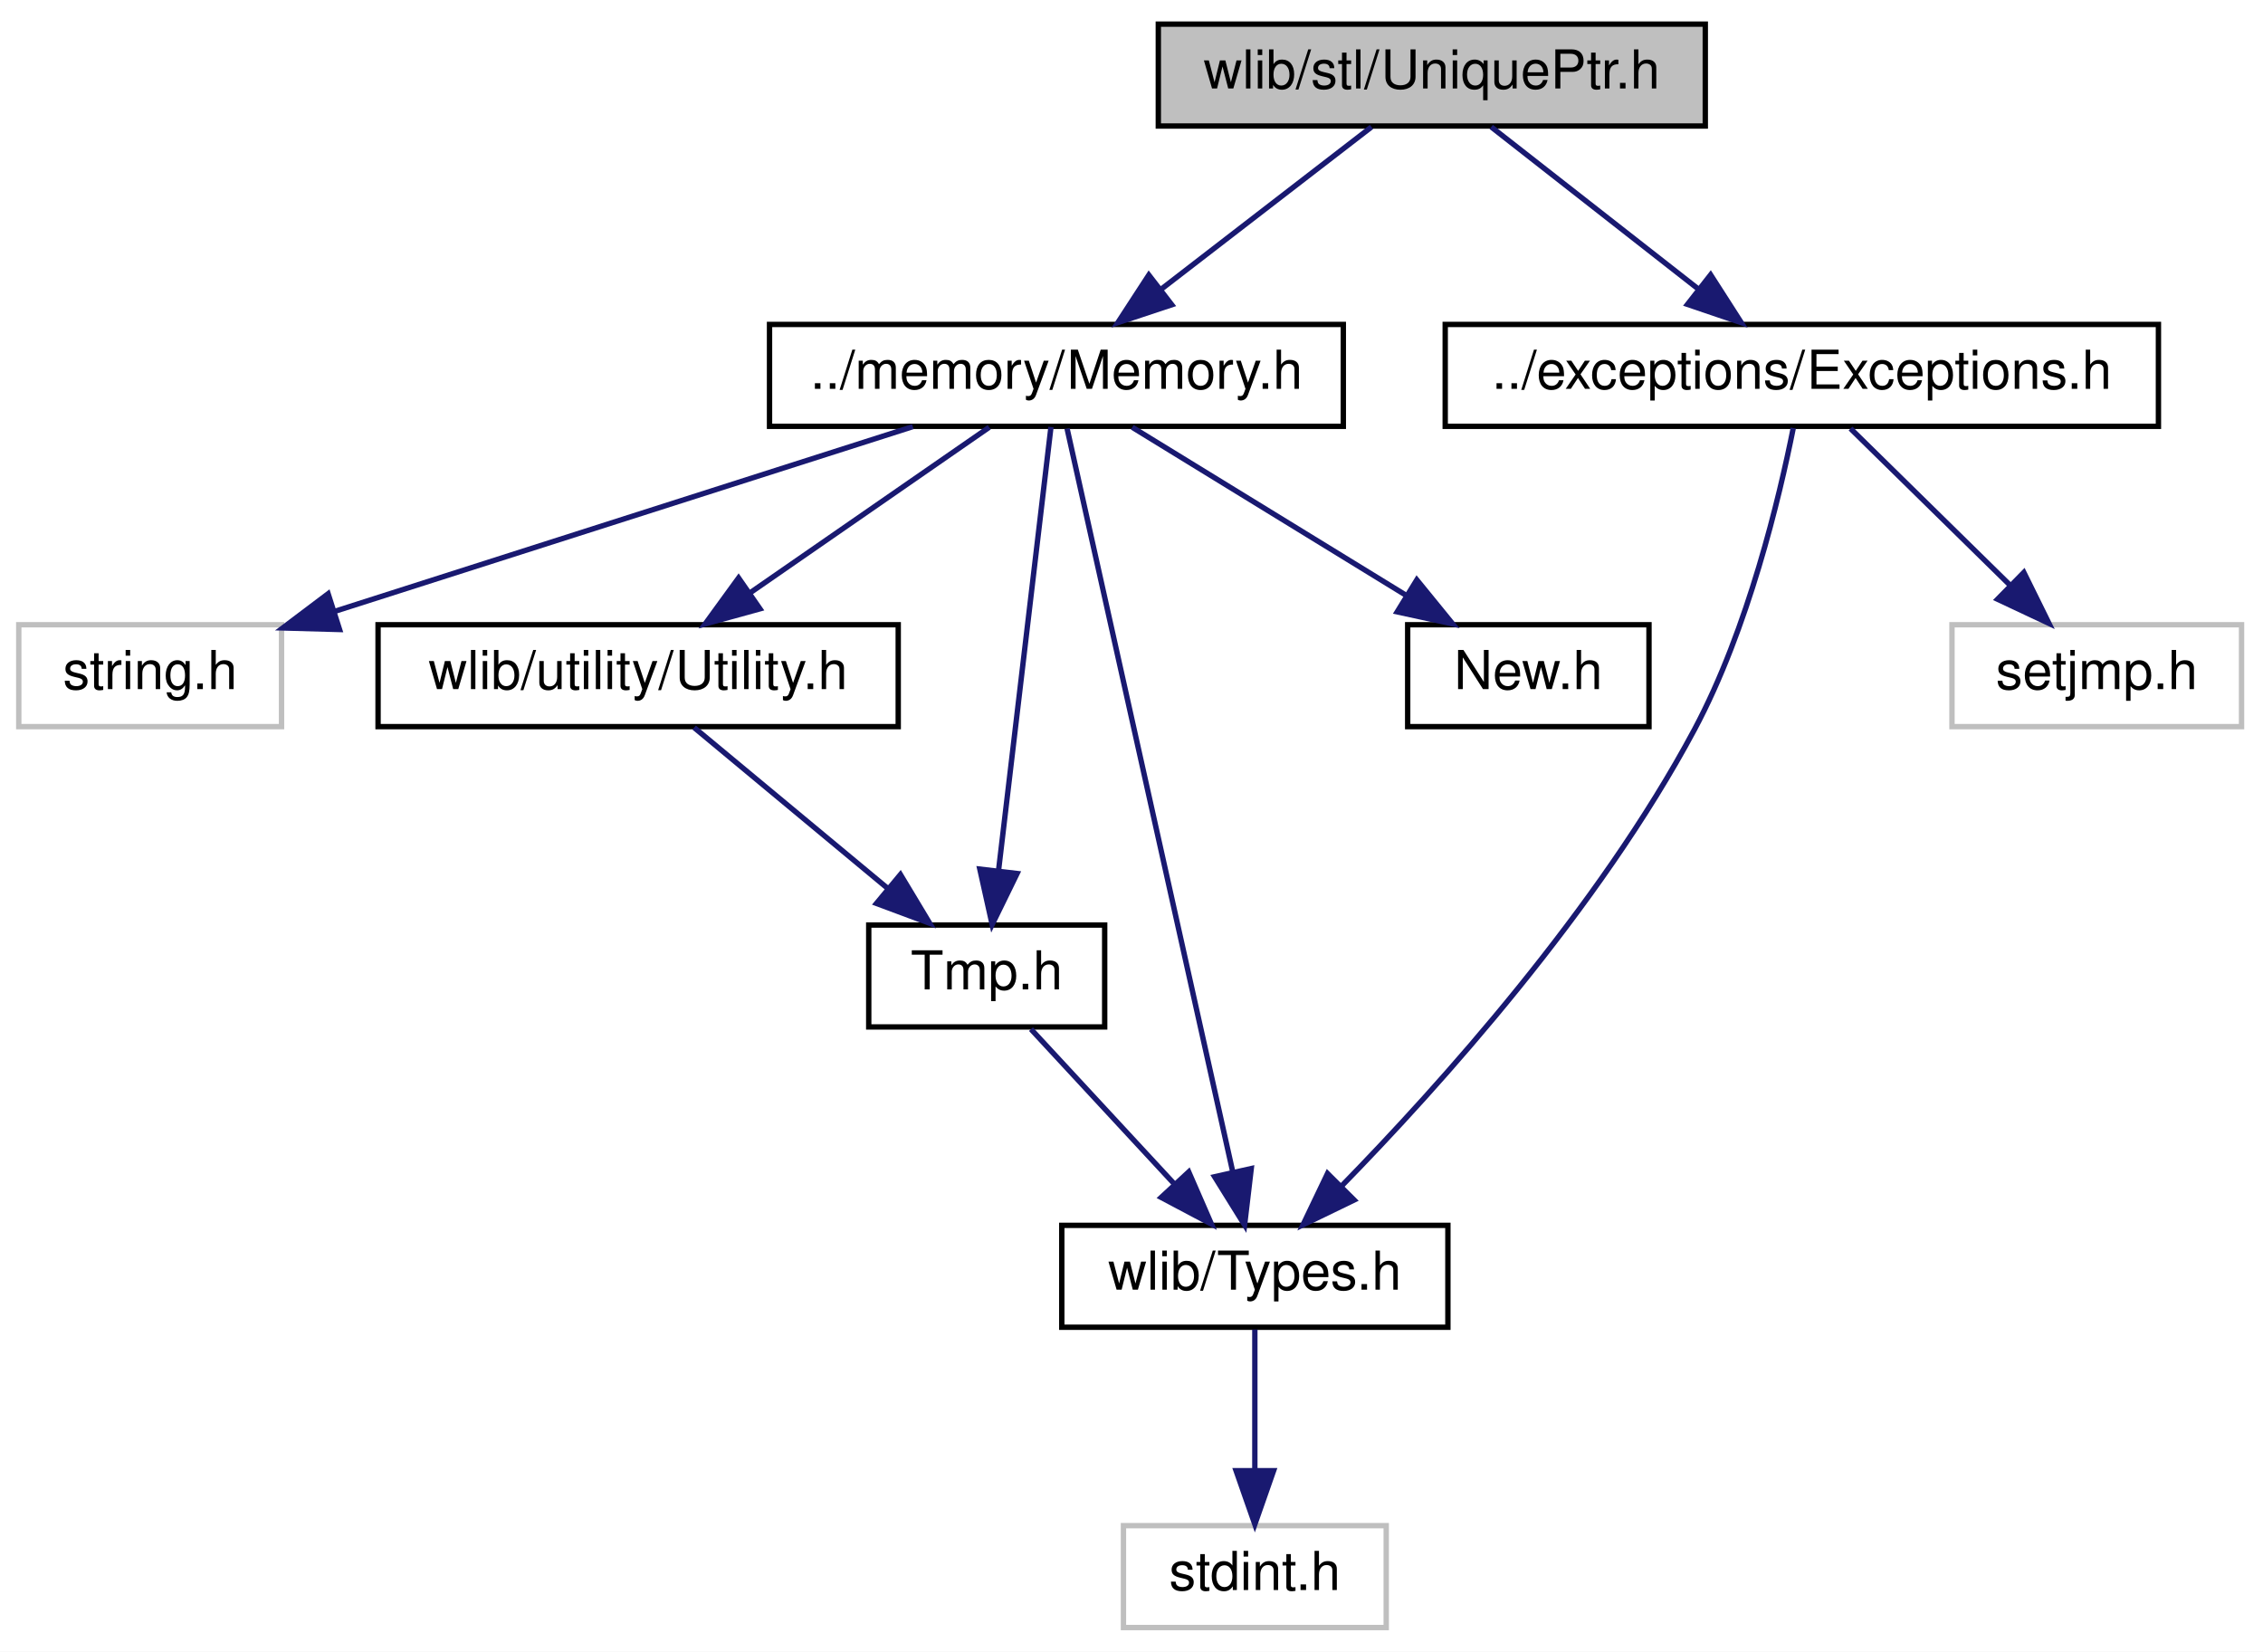
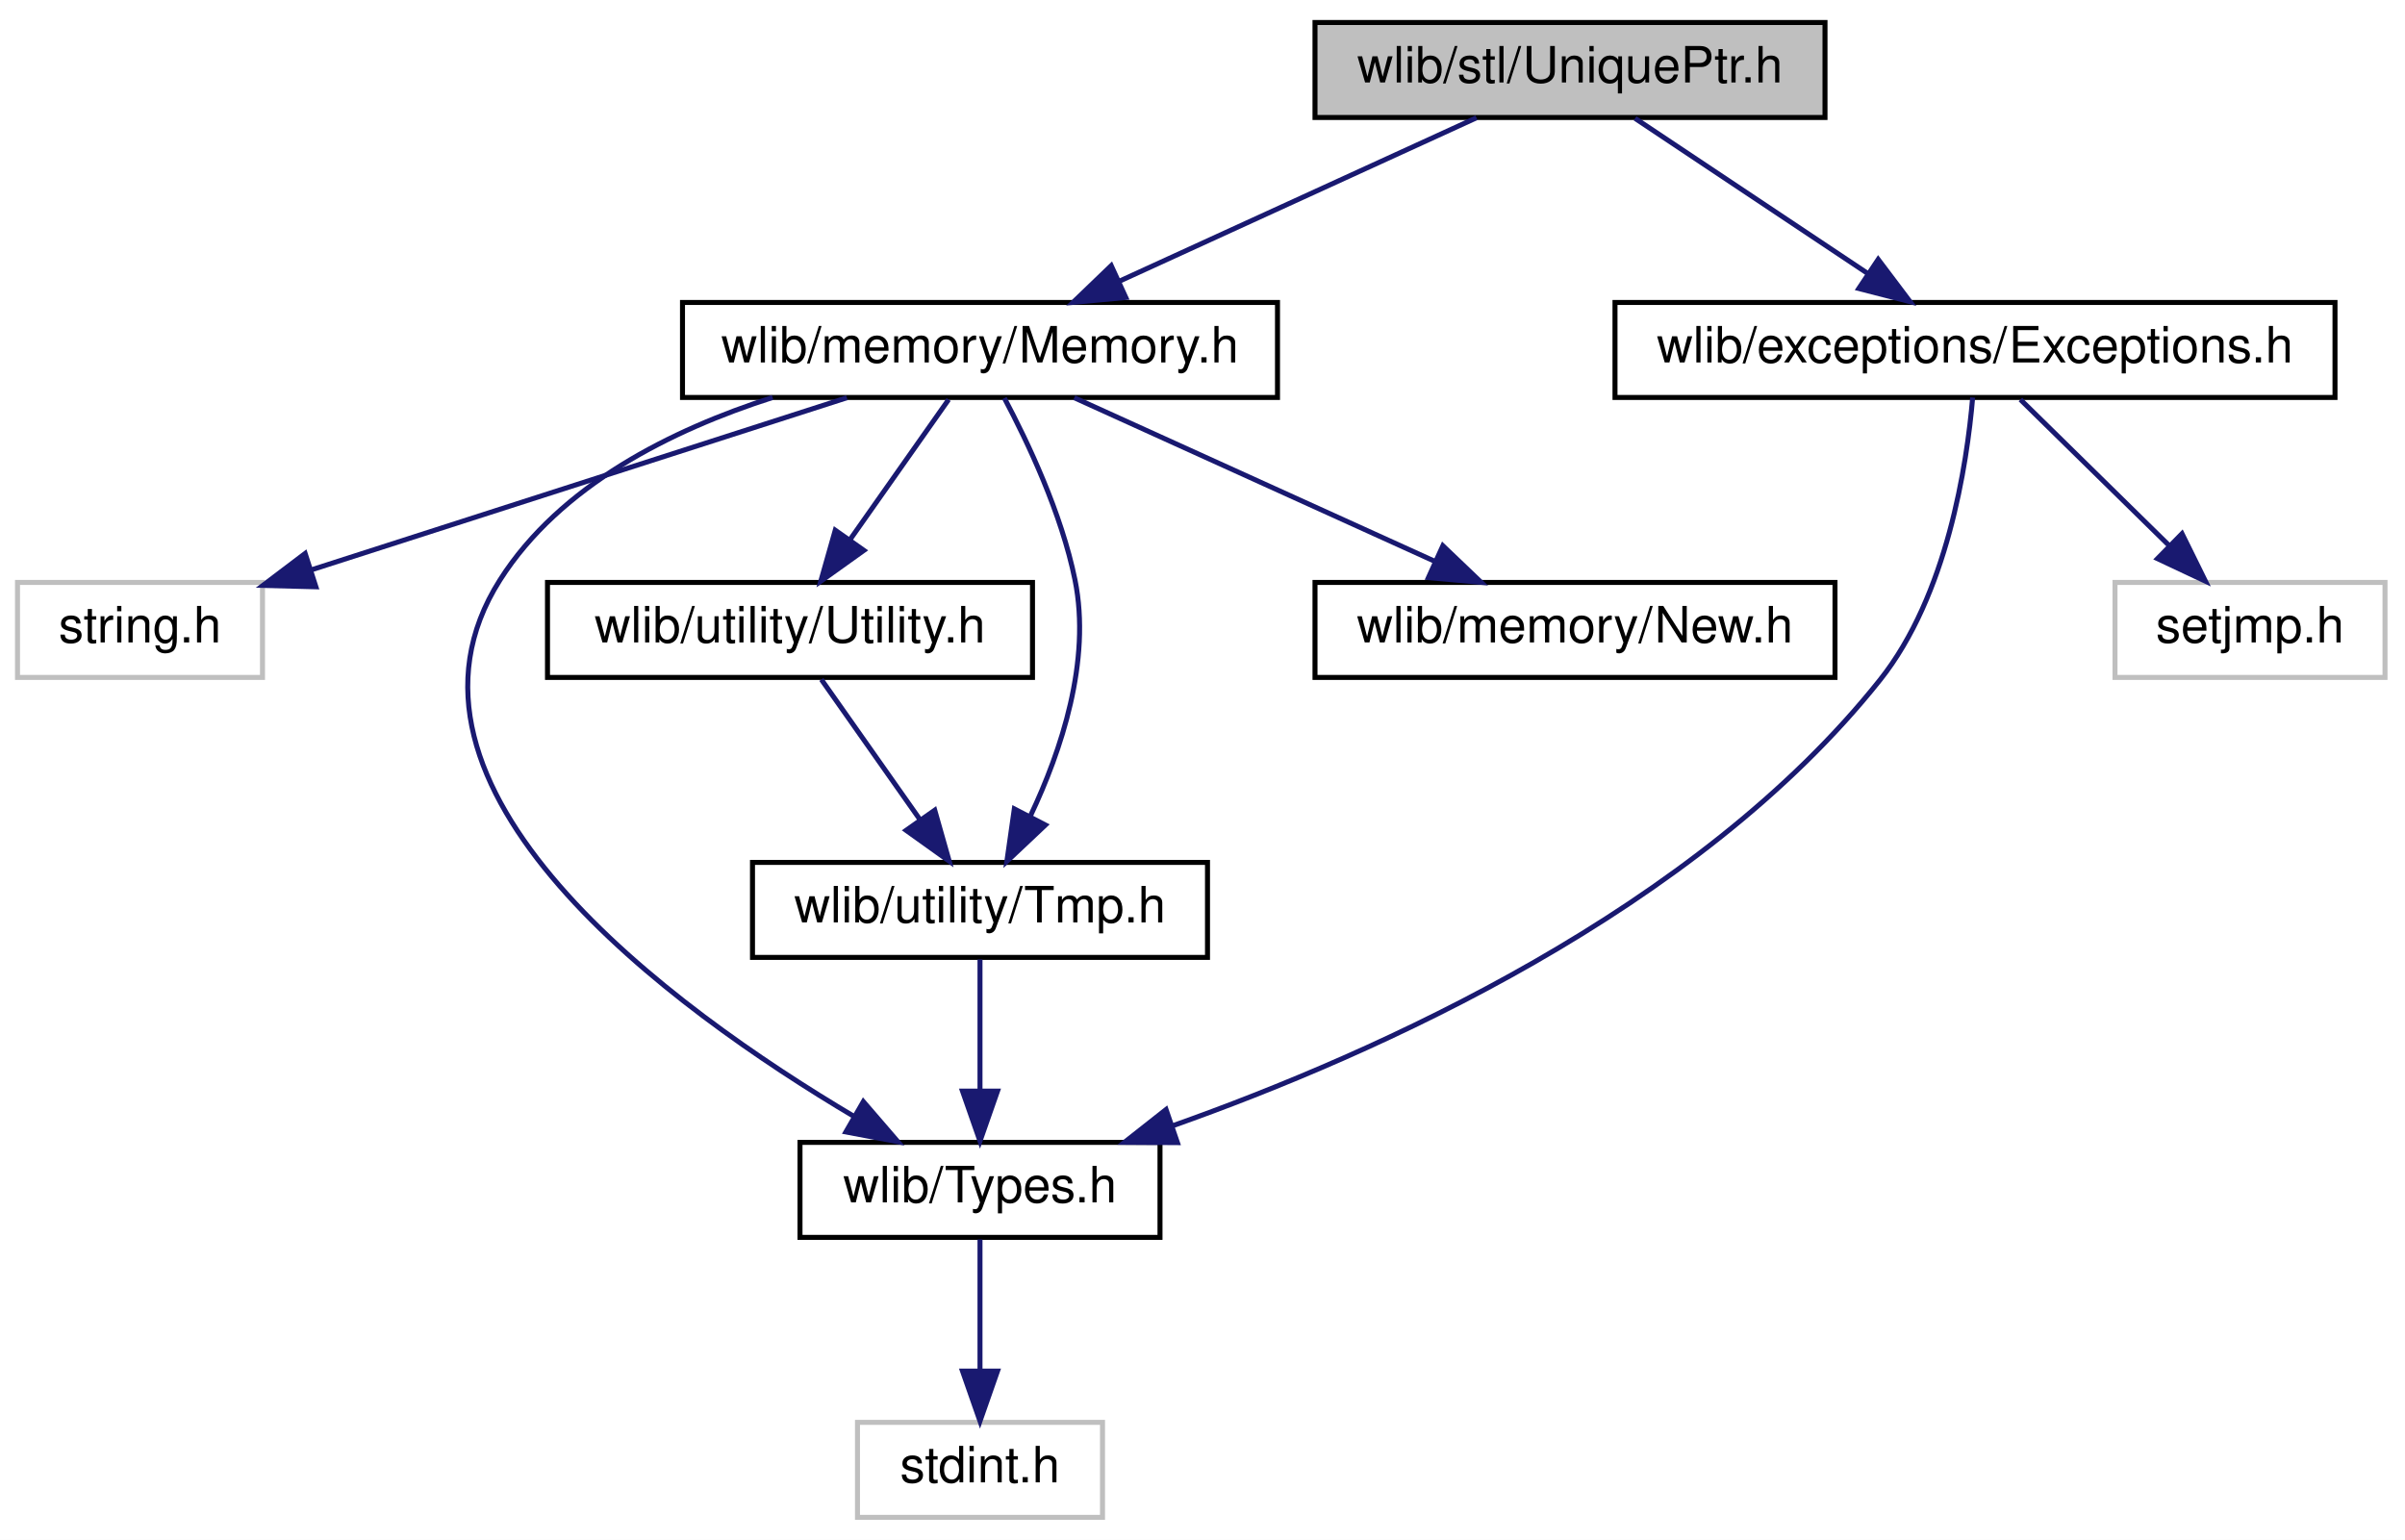
- <svg xmlns="http://www.w3.org/2000/svg" xmlns:xlink="http://www.w3.org/1999/xlink" width="422pt" height="308pt" viewBox="0.00 0.00 422.00 308.00">
+ <svg xmlns="http://www.w3.org/2000/svg" xmlns:xlink="http://www.w3.org/1999/xlink" width="481pt" height="308pt" viewBox="0.00 0.00 481.00 308.00">
  <g id="graph0" class="graph" transform="scale(1 1) rotate(0) translate(4 304)">
-     <polygon fill="white" stroke="none" points="-4,4 -4,-304 418,-304 418,4 -4,4" />
+     <polygon fill="white" stroke="none" points="-4,4 -4,-304 477,-304 477,4 -4,4" />
    <g id="node1" class="node">
-       <polygon fill="#bfbfbf" stroke="black" points="212,-280.5 212,-299.5 314,-299.5 314,-280.5 212,-280.5" />
-       <text text-anchor="middle" x="263" y="-287.5" font-family="Helvetica,sans-Serif" font-size="10.00">wlib/stl/UniquePtr.h</text>
+       <polygon fill="#bfbfbf" stroke="black" points="259,-280.5 259,-299.5 361,-299.5 361,-280.5 259,-280.5" />
+       <text text-anchor="middle" x="310" y="-287.5" font-family="Helvetica,sans-Serif" font-size="10.00">wlib/stl/UniquePtr.h</text>
    </g>
    <g id="node2" class="node">
      <g id="a_node2">
        <a xlink:href="../../d3/de6/_memory_8h.html" target="_top" xlink:title="Memory is a class that provides dynamic fixed size memory. ">
-           <polygon fill="white" stroke="black" points="139.5,-224.5 139.5,-243.5 246.5,-243.5 246.5,-224.5 139.5,-224.5" />
-           <text text-anchor="middle" x="193" y="-231.5" font-family="Helvetica,sans-Serif" font-size="10.00">../memory/Memory.h</text>
+           <polygon fill="white" stroke="black" points="132.5,-224.5 132.5,-243.5 251.5,-243.5 251.5,-224.5 132.5,-224.5" />
+           <text text-anchor="middle" x="192" y="-231.5" font-family="Helvetica,sans-Serif" font-size="10.00">wlib/memory/Memory.h</text>
        </a>
      </g>
    </g>
    <g id="edge1" class="edge">
-       <path fill="none" stroke="midnightblue" d="M251.753,-280.324C241.203,-272.185 225.199,-259.839 212.558,-250.087" />
-       <polygon fill="midnightblue" stroke="midnightblue" points="214.507,-247.171 204.451,-243.834 210.231,-252.713 214.507,-247.171" />
+       <path fill="none" stroke="midnightblue" d="M291.303,-280.444C272.056,-271.636 241.848,-257.812 219.8,-247.722" />
+       <polygon fill="midnightblue" stroke="midnightblue" points="221.16,-244.495 210.61,-243.516 218.247,-250.86 221.16,-244.495" />
    </g>
    <g id="node9" class="node">
      <g id="a_node9">
        <a xlink:href="../../d7/d2f/_exceptions_8h.html" target="_top" xlink:title="Implementation of Exceptions using C style. ">
-           <polygon fill="white" stroke="black" points="265.5,-224.5 265.5,-243.5 398.5,-243.5 398.5,-224.5 265.5,-224.5" />
-           <text text-anchor="middle" x="332" y="-231.5" font-family="Helvetica,sans-Serif" font-size="10.00">../exceptions/Exceptions.h</text>
+           <polygon fill="white" stroke="black" points="319,-224.5 319,-243.5 463,-243.5 463,-224.5 319,-224.5" />
+           <text text-anchor="middle" x="391" y="-231.5" font-family="Helvetica,sans-Serif" font-size="10.00">wlib/exceptions/Exceptions.h</text>
        </a>
      </g>
    </g>
    <g id="edge10" class="edge">
-       <path fill="none" stroke="midnightblue" d="M274.086,-280.324C284.486,-272.185 300.261,-259.839 312.722,-250.087" />
-       <polygon fill="midnightblue" stroke="midnightblue" points="314.994,-252.753 320.712,-243.834 310.68,-247.241 314.994,-252.753" />
+       <path fill="none" stroke="midnightblue" d="M323.014,-280.324C335.532,-271.979 354.682,-259.212 369.471,-249.352" />
+       <polygon fill="midnightblue" stroke="midnightblue" points="371.639,-252.114 378.018,-243.655 367.756,-246.289 371.639,-252.114" />
    </g>
    <g id="node3" class="node">
      <polygon fill="white" stroke="#bfbfbf" points="-0.5,-168.5 -0.5,-187.5 48.5,-187.5 48.5,-168.5 -0.5,-168.5" />
      <text text-anchor="middle" x="24" y="-175.5" font-family="Helvetica,sans-Serif" font-size="10.00">string.h</text>
    </g>
    <g id="edge2" class="edge">
-       <path fill="none" stroke="midnightblue" d="M166.221,-224.444C137.079,-215.132 90.391,-200.214 58.516,-190.029" />
-       <polygon fill="midnightblue" stroke="midnightblue" points="59.32,-186.611 48.729,-186.902 57.189,-193.279 59.32,-186.611" />
+       <path fill="none" stroke="midnightblue" d="M165.38,-224.444C136.41,-215.132 89.998,-200.214 58.312,-190.029" />
+       <polygon fill="midnightblue" stroke="midnightblue" points="59.174,-186.63 48.583,-186.902 57.032,-193.294 59.174,-186.63" />
    </g>
    <g id="node4" class="node">
      <g id="a_node4">
-         <a xlink:href="../../db/d2a/_utility_8h.html" target="_top" xlink:title="Various helper functions. ">
-           <polygon fill="white" stroke="black" points="66.5,-168.5 66.5,-187.5 163.5,-187.5 163.5,-168.5 66.5,-168.5" />
-           <text text-anchor="middle" x="115" y="-175.5" font-family="Helvetica,sans-Serif" font-size="10.00">wlib/utility/Utility.h</text>
+         <a xlink:href="../../d0/db6/_types_8h.html" target="_top" xlink:title="type definition of all the string types we will be using ">
+           <polygon fill="white" stroke="black" points="156,-56.5 156,-75.5 228,-75.5 228,-56.5 156,-56.5" />
+           <text text-anchor="middle" x="192" y="-63.5" font-family="Helvetica,sans-Serif" font-size="10.00">wlib/Types.h</text>
        </a>
      </g>
    </g>
    <g id="edge3" class="edge">
-       <path fill="none" stroke="midnightblue" d="M180.468,-224.324C168.414,-215.979 149.973,-203.212 135.731,-193.352" />
-       <polygon fill="midnightblue" stroke="midnightblue" points="137.715,-190.469 127.501,-187.655 133.731,-196.224 137.715,-190.469" />
+       <path fill="none" stroke="midnightblue" d="M150.529,-224.497C130.414,-218.06 108.047,-206.952 96,-188 69.61,-146.484 130.342,-102.332 166.883,-80.642" />
+       <polygon fill="midnightblue" stroke="midnightblue" points="168.668,-83.653 175.584,-75.627 165.172,-77.588 168.668,-83.653" />
    </g>
-     <g id="node5" class="node">
-       <g id="a_node5">
+     <g id="node6" class="node">
+       <g id="a_node6">
+         <a xlink:href="../../db/d2a/_utility_8h.html" target="_top" xlink:title="Various helper functions. ">
+           <polygon fill="white" stroke="black" points="105.5,-168.5 105.5,-187.5 202.5,-187.5 202.5,-168.5 105.5,-168.5" />
+           <text text-anchor="middle" x="154" y="-175.5" font-family="Helvetica,sans-Serif" font-size="10.00">wlib/utility/Utility.h</text>
+         </a>
+       </g>
+     </g>
+     <g id="edge5" class="edge">
+       <path fill="none" stroke="midnightblue" d="M185.725,-224.083C180.358,-216.455 172.482,-205.264 165.921,-195.941" />
+       <polygon fill="midnightblue" stroke="midnightblue" points="168.775,-193.915 160.158,-187.751 163.051,-197.943 168.775,-193.915" />
+     </g>
+     <g id="node7" class="node">
+       <g id="a_node7">
        <a xlink:href="../../d2/d37/_tmp_8h.html" target="_top" xlink:title="Template helper types, structs, and metafunctions. ">
-           <polygon fill="white" stroke="black" points="158,-112.5 158,-131.5 202,-131.5 202,-112.5 158,-112.5" />
-           <text text-anchor="middle" x="180" y="-119.5" font-family="Helvetica,sans-Serif" font-size="10.00">Tmp.h</text>
+           <polygon fill="white" stroke="black" points="146.5,-112.5 146.5,-131.5 237.5,-131.5 237.5,-112.5 146.5,-112.5" />
+           <text text-anchor="middle" x="192" y="-119.5" font-family="Helvetica,sans-Serif" font-size="10.00">wlib/utility/Tmp.h</text>
        </a>
      </g>
    </g>
    <g id="edge8" class="edge">
-       <path fill="none" stroke="midnightblue" d="M191.98,-224.368C189.882,-206.617 185.042,-165.666 182.198,-141.597" />
-       <polygon fill="midnightblue" stroke="midnightblue" points="185.665,-141.112 181.015,-131.591 178.713,-141.933 185.665,-141.112" />
-     </g>
-     <g id="node6" class="node">
-       <g id="a_node6">
-         <a xlink:href="../../d0/db6/_types_8h.html" target="_top" xlink:title="type definition of all the string types we will be using ">
-           <polygon fill="white" stroke="black" points="194,-56.5 194,-75.5 266,-75.5 266,-56.5 194,-56.5" />
-           <text text-anchor="middle" x="230" y="-63.5" font-family="Helvetica,sans-Serif" font-size="10.00">wlib/Types.h</text>
-         </a>
-       </g>
-     </g>
-     <g id="edge7" class="edge">
-       <path fill="none" stroke="midnightblue" d="M194.989,-224.075C200.813,-197.945 217.917,-121.211 225.859,-85.577" />
-       <polygon fill="midnightblue" stroke="midnightblue" points="229.331,-86.09 228.09,-75.568 222.498,-84.567 229.331,-86.09" />
+       <path fill="none" stroke="midnightblue" d="M196.876,-224.372C201.559,-215.552 208.308,-201.299 211,-188 214.277,-171.815 208.239,-153.824 202.121,-140.881" />
+       <polygon fill="midnightblue" stroke="midnightblue" points="205.08,-138.984 197.373,-131.713 198.864,-142.203 205.08,-138.984" />
    </g>
    <g id="node8" class="node">
      <g id="a_node8">
        <a xlink:href="../../d9/d8a/_new_8h.html" target="_top" xlink:title="New operators defined for Arduino boards and for other boards use the normal new. ...">
-           <polygon fill="white" stroke="black" points="258.5,-168.5 258.5,-187.5 303.5,-187.5 303.5,-168.5 258.5,-168.5" />
-           <text text-anchor="middle" x="281" y="-175.5" font-family="Helvetica,sans-Serif" font-size="10.00">New.h</text>
+           <polygon fill="white" stroke="black" points="259,-168.5 259,-187.5 363,-187.5 363,-168.5 259,-168.5" />
+           <text text-anchor="middle" x="311" y="-175.5" font-family="Helvetica,sans-Serif" font-size="10.00">wlib/memory/New.h</text>
        </a>
      </g>
    </g>
    <g id="edge9" class="edge">
-       <path fill="none" stroke="midnightblue" d="M207.139,-224.324C220.866,-215.9 241.936,-202.971 258.064,-193.074" />
-       <polygon fill="midnightblue" stroke="midnightblue" points="260.204,-195.868 266.896,-187.655 256.543,-189.902 260.204,-195.868" />
+       <path fill="none" stroke="midnightblue" d="M210.856,-224.444C230.266,-215.636 260.73,-201.812 282.965,-191.722" />
+       <polygon fill="midnightblue" stroke="midnightblue" points="284.572,-194.836 292.232,-187.516 281.68,-188.462 284.572,-194.836" />
+     </g>
+     <g id="node5" class="node">
+       <polygon fill="white" stroke="#bfbfbf" points="167.5,-0.5 167.5,-19.5 216.5,-19.5 216.5,-0.5 167.5,-0.5" />
+       <text text-anchor="middle" x="192" y="-7.5" font-family="Helvetica,sans-Serif" font-size="10.00">stdint.h</text>
    </g>
    <g id="edge4" class="edge">
-       <path fill="none" stroke="midnightblue" d="M125.443,-168.324C135.146,-160.263 149.815,-148.077 161.5,-138.369" />
-       <polygon fill="midnightblue" stroke="midnightblue" points="163.911,-140.916 169.367,-131.834 159.438,-135.532 163.911,-140.916" />
-     </g>
-     <g id="edge5" class="edge">
-       <path fill="none" stroke="midnightblue" d="M188.256,-112.083C195.465,-104.298 206.11,-92.802 214.846,-83.367" />
-       <polygon fill="midnightblue" stroke="midnightblue" points="217.671,-85.467 221.897,-75.751 212.535,-80.711 217.671,-85.467" />
-     </g>
-     <g id="node7" class="node">
-       <polygon fill="white" stroke="#bfbfbf" points="205.5,-0.5 205.5,-19.5 254.5,-19.5 254.5,-0.5 205.5,-0.5" />
-       <text text-anchor="middle" x="230" y="-7.5" font-family="Helvetica,sans-Serif" font-size="10.00">stdint.h</text>
+       <path fill="none" stroke="midnightblue" d="M192,-56.083C192,-49.006 192,-38.861 192,-29.986" />
+       <polygon fill="midnightblue" stroke="midnightblue" points="195.5,-29.751 192,-19.751 188.5,-29.751 195.5,-29.751" />
    </g>
    <g id="edge6" class="edge">
-       <path fill="none" stroke="midnightblue" d="M230,-56.083C230,-49.006 230,-38.861 230,-29.986" />
-       <polygon fill="midnightblue" stroke="midnightblue" points="233.5,-29.751 230,-19.751 226.5,-29.751 233.5,-29.751" />
+       <path fill="none" stroke="midnightblue" d="M160.275,-168.083C165.642,-160.455 173.518,-149.264 180.079,-139.941" />
+       <polygon fill="midnightblue" stroke="midnightblue" points="182.949,-141.943 185.842,-131.751 177.225,-137.915 182.949,-141.943" />
+     </g>
+     <g id="edge7" class="edge">
+       <path fill="none" stroke="midnightblue" d="M192,-112.083C192,-105.006 192,-94.861 192,-85.987" />
+       <polygon fill="midnightblue" stroke="midnightblue" points="195.5,-85.751 192,-75.751 188.5,-85.751 195.5,-85.751" />
    </g>
    <g id="edge12" class="edge">
-       <path fill="none" stroke="midnightblue" d="M330.404,-224.173C327.829,-211.267 322.006,-186.749 312,-168 294.135,-134.524 264.403,-101.488 246.074,-82.732" />
-       <polygon fill="midnightblue" stroke="midnightblue" points="248.519,-80.227 238.984,-75.608 243.557,-85.165 248.519,-80.227" />
+       <path fill="none" stroke="midnightblue" d="M390.532,-224.485C389.39,-211.102 385.466,-184.93 372,-168 335.32,-121.884 271.492,-93.339 230.528,-78.82" />
+       <polygon fill="midnightblue" stroke="midnightblue" points="231.485,-75.448 220.89,-75.513 229.213,-82.069 231.485,-75.448" />
    </g>
    <g id="node10" class="node">
-       <polygon fill="white" stroke="#bfbfbf" points="360,-168.5 360,-187.5 414,-187.5 414,-168.5 360,-168.5" />
-       <text text-anchor="middle" x="387" y="-175.5" font-family="Helvetica,sans-Serif" font-size="10.00">setjmp.h</text>
+       <polygon fill="white" stroke="#bfbfbf" points="419,-168.5 419,-187.5 473,-187.5 473,-168.5 419,-168.5" />
+       <text text-anchor="middle" x="446" y="-175.5" font-family="Helvetica,sans-Serif" font-size="10.00">setjmp.h</text>
    </g>
    <g id="edge11" class="edge">
-       <path fill="none" stroke="midnightblue" d="M341.082,-224.083C349.171,-216.141 361.195,-204.335 370.91,-194.797" />
-       <polygon fill="midnightblue" stroke="midnightblue" points="373.403,-197.254 378.087,-187.751 368.499,-192.26 373.403,-197.254" />
+       <path fill="none" stroke="midnightblue" d="M400.082,-224.083C408.171,-216.141 420.195,-204.335 429.91,-194.797" />
+       <polygon fill="midnightblue" stroke="midnightblue" points="432.403,-197.254 437.087,-187.751 427.499,-192.26 432.403,-197.254" />
    </g>
  </g>
</svg>
